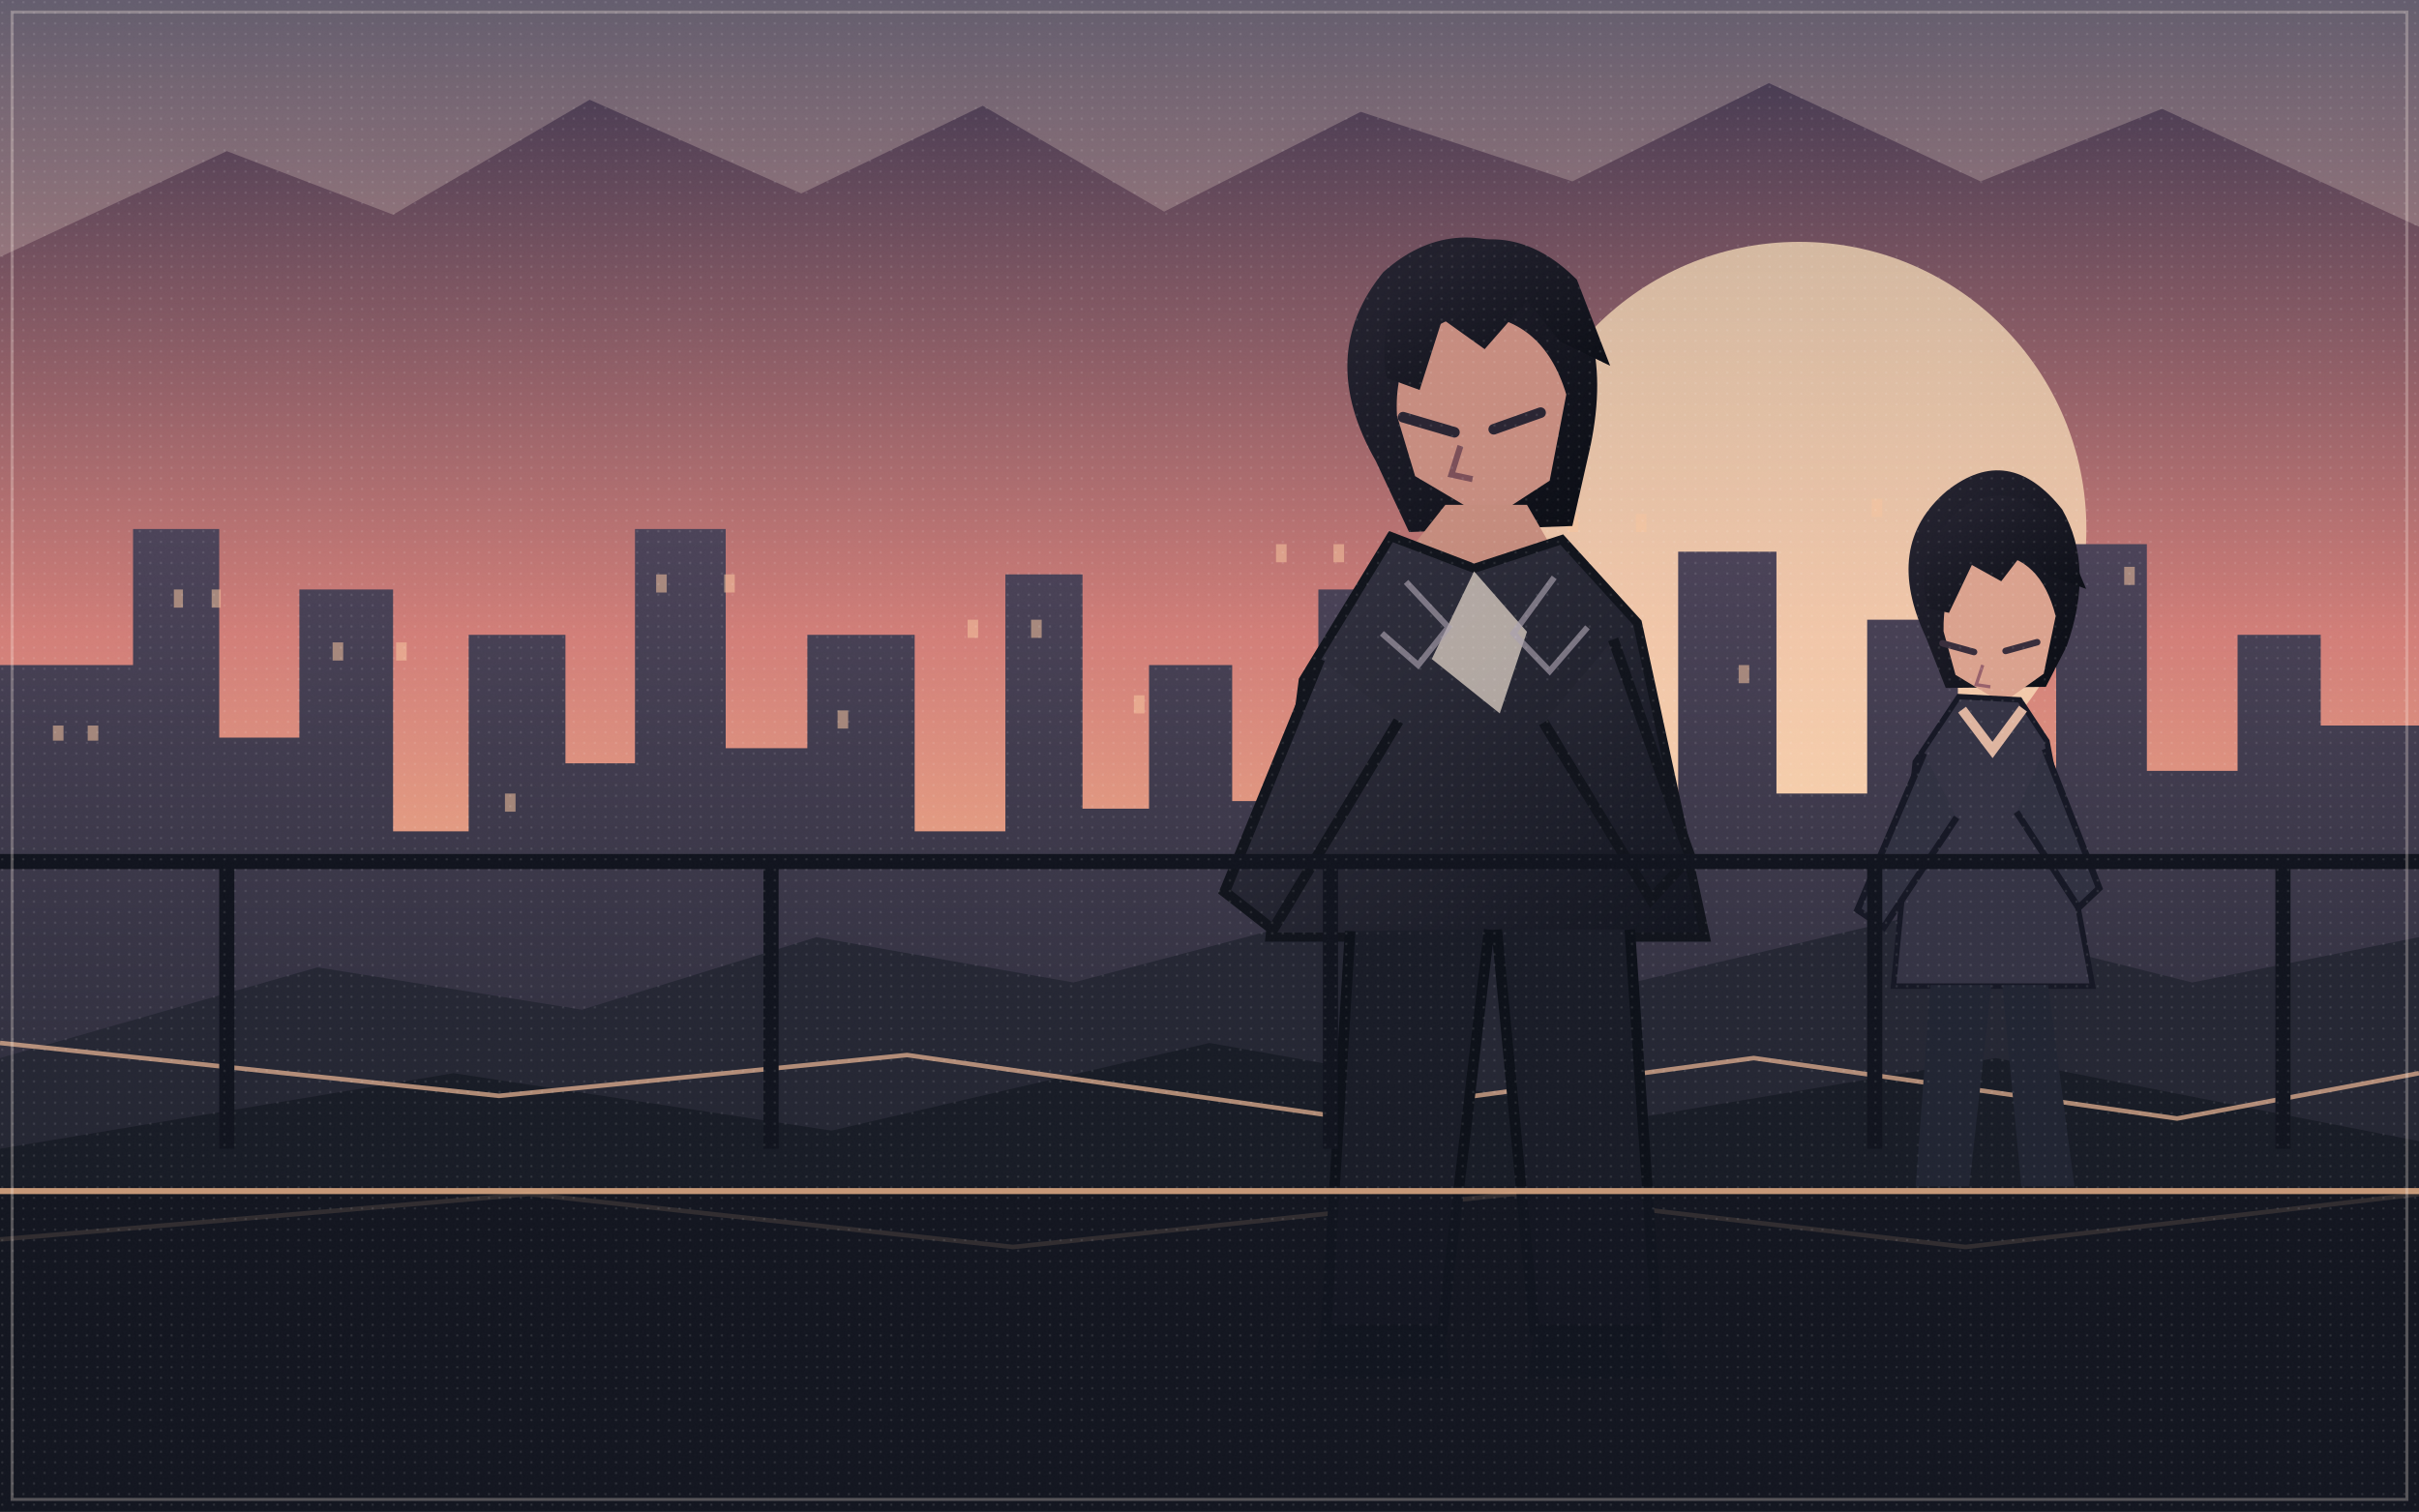
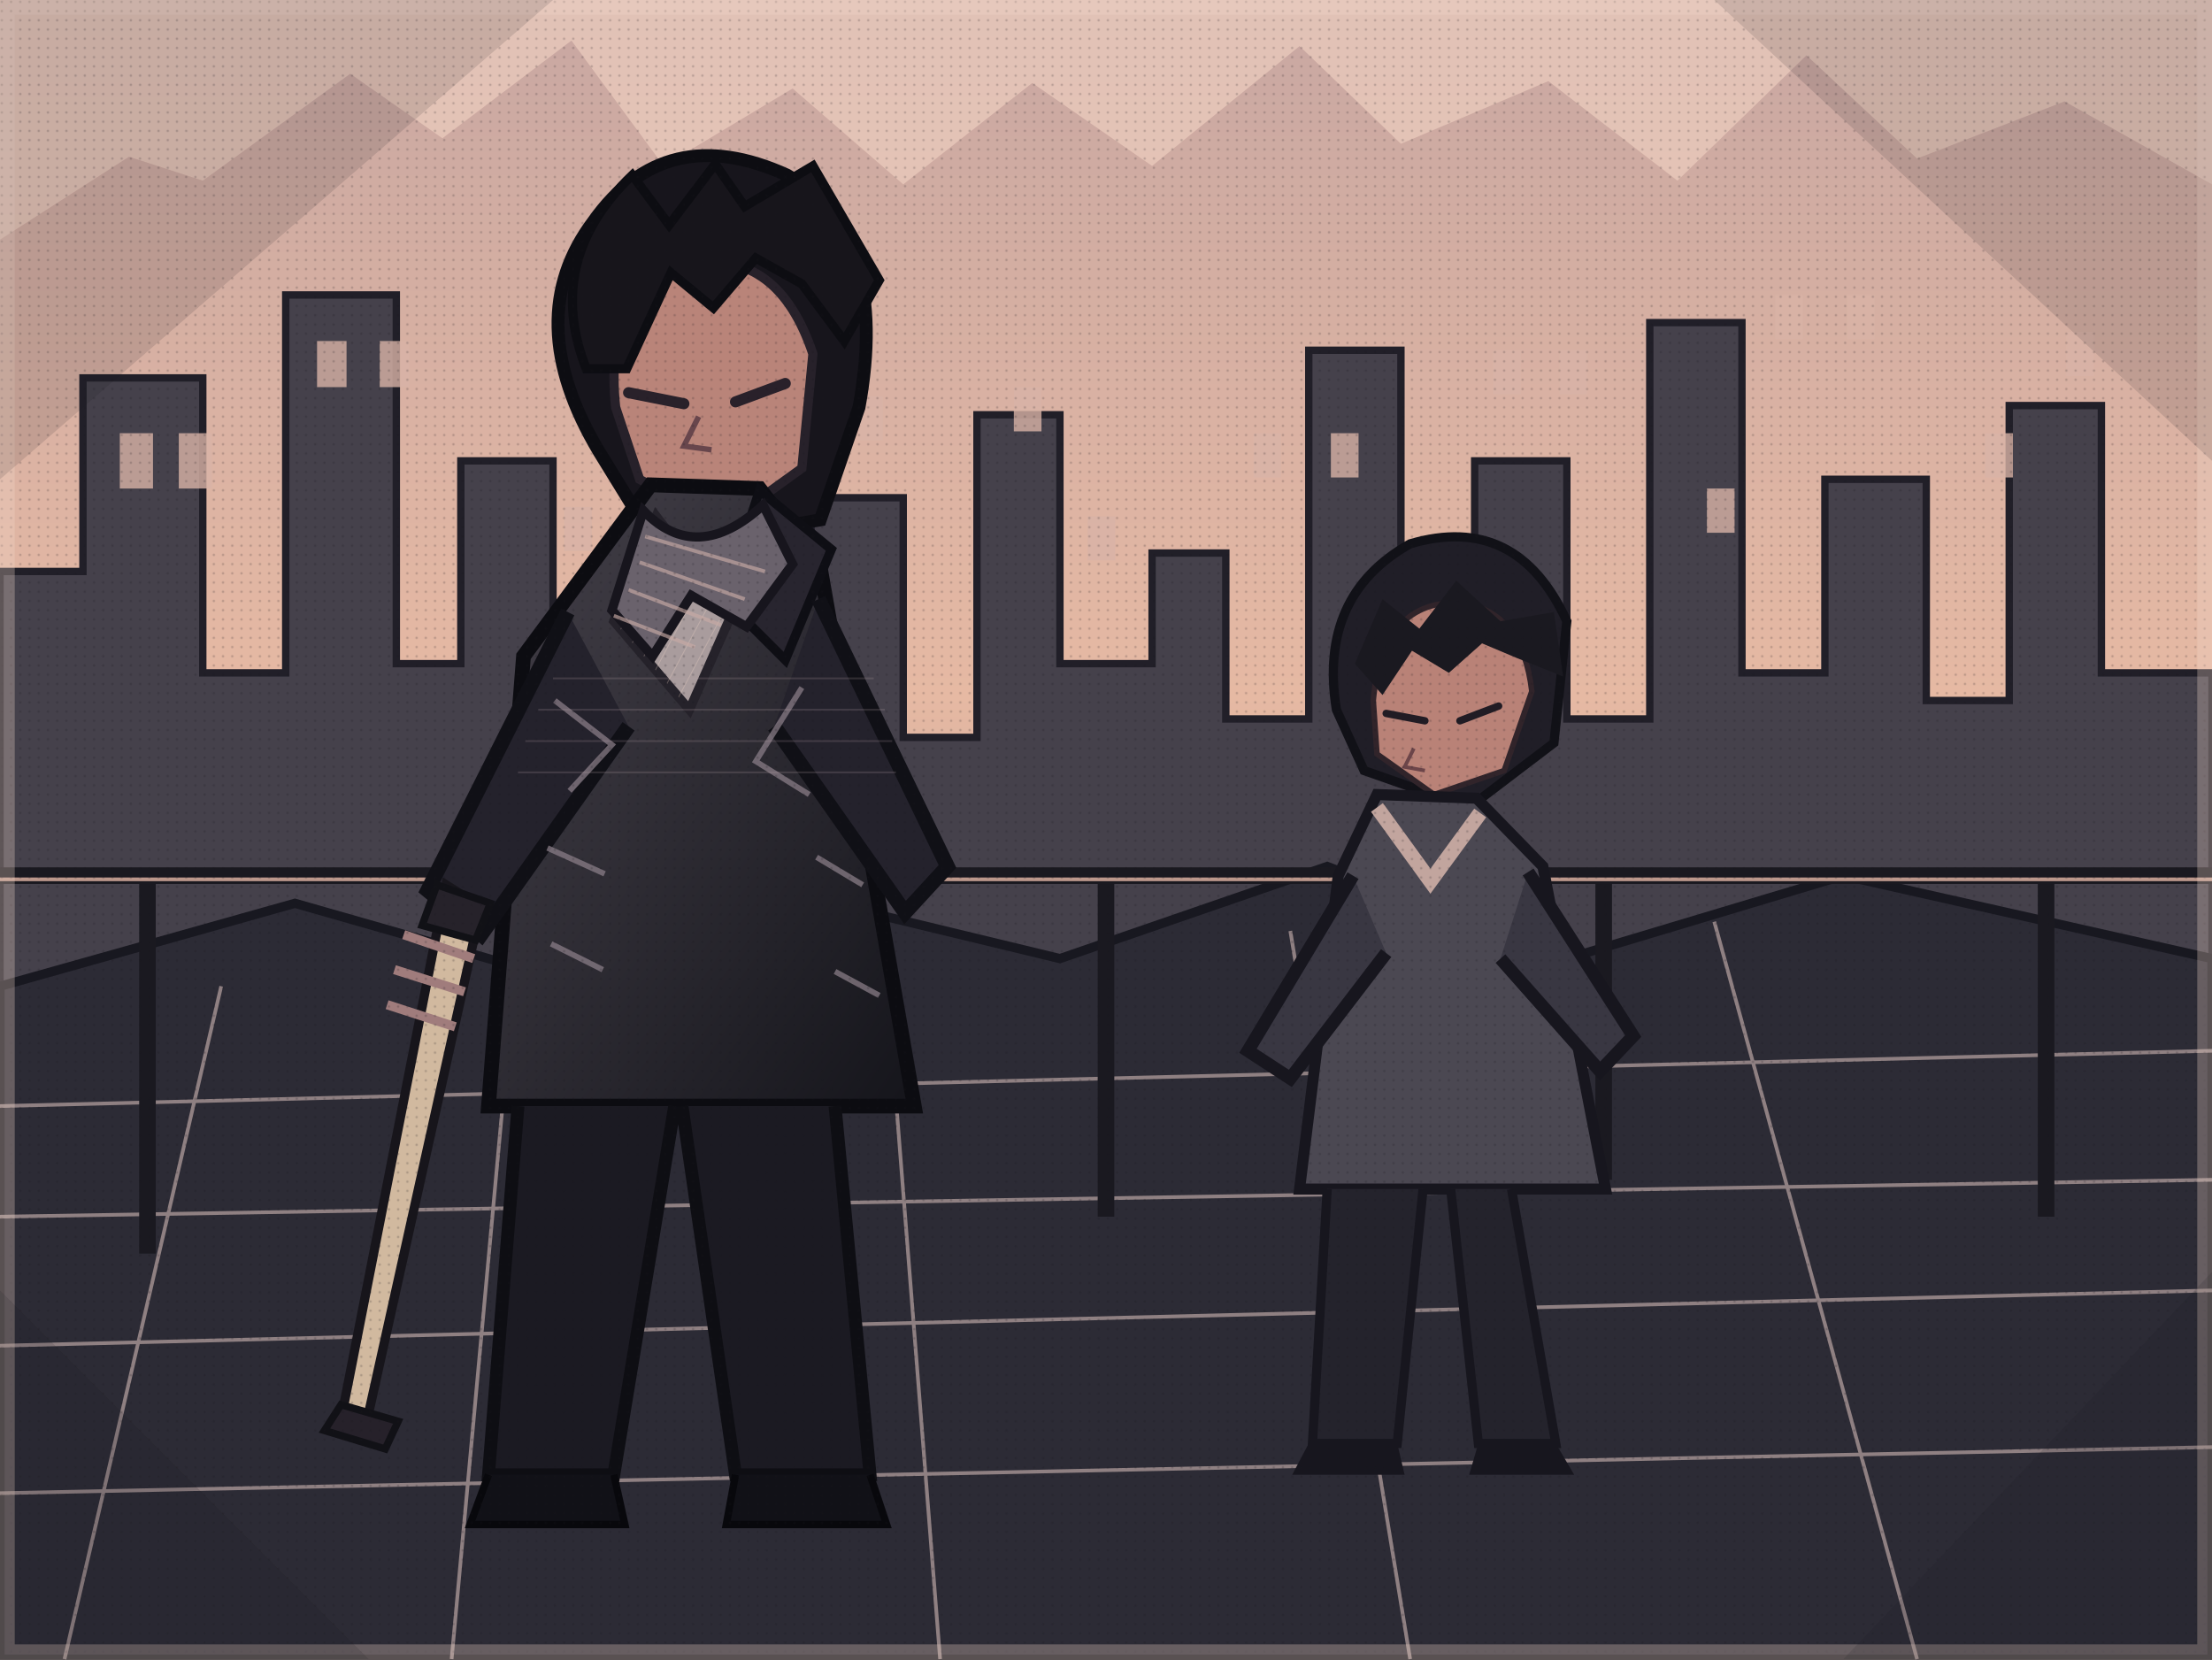
- <svg xmlns="http://www.w3.org/2000/svg" viewBox="0 0 1600 1000" role="img" aria-label="Cinematic rooftop at sunset with two manga-inspired figures overlooking a city">
+ <svg xmlns="http://www.w3.org/2000/svg" viewBox="0 0 1200 900">
  <defs>
    <linearGradient id="sky" x2="0" y2="1">
-       <stop stop-color="#34324d" />
-       <stop offset=".42" stop-color="#d27e78" />
-       <stop offset=".68" stop-color="#f5b78c" />
-       <stop offset="1" stop-color="#f4d7b3" />
-     </linearGradient>
-     <linearGradient id="city" x2="0" y2="1">
-       <stop stop-color="#4b4358" />
-       <stop offset="1" stop-color="#1b202b" />
+       <stop stop-color="#c8a7a2" />
+       <stop offset=".42" stop-color="#e6b9a3" />
+       <stop offset="1" stop-color="#77707b" />
    </linearGradient>
    <linearGradient id="coat" x2="1" y2="1">
-       <stop stop-color="#343342" />
-       <stop offset="1" stop-color="#10131d" />
+       <stop stop-color="#45414a" />
+       <stop offset="1" stop-color="#15151b" />
    </linearGradient>
-     <linearGradient id="hair" x2="1" y2="1">
-       <stop stop-color="#262432" />
-       <stop offset="1" stop-color="#080b12" />
-     </linearGradient>
-     <pattern id="tone" width="7" height="7" patternUnits="userSpaceOnUse">
-       <circle cx="1.5" cy="1.5" r=".8" fill="#fff" opacity=".24" />
+     <pattern id="tone" width="5" height="5" patternUnits="userSpaceOnUse">
+       <circle cx="1" cy="1" r=".7" fill="#17151b" opacity=".5" />
    </pattern>
-     <filter id="grain">
-       <feTurbulence type="fractalNoise" baseFrequency=".7" numOctaves="2" stitchTiles="stitch" />
-       <feColorMatrix values="0 0 0 0 .5 0 0 0 0 .4 0 0 0 0 .5 0 0 0 .12 0" />
-     </filter>
+     <pattern id="hatch" width="9" height="9" patternUnits="userSpaceOnUse" patternTransform="rotate(28)">
+       <path d="M0 0V9" stroke="#f2d7c6" stroke-width=".8" opacity=".32" />
+     </pattern>
  </defs>
-   <rect width="1600" height="1000" fill="url(#sky)" />
-   <circle cx="1190" cy="350" r="190" fill="#ffe5bd" opacity=".7" />
-   <path d="M0 170L150 100 260 142 390 66 530 128 650 70 770 140 900 74 1040 120 1170 55 1310 120 1430 72 1600 150V0H0Z" fill="#f9e5d7" opacity=".24" />
-   <path d="M0 580L0 440 88 440 88 350 145 350 145 488 198 488 198 390 260 390 260 550 310 550 310 420 374 420 374 505 420 505 420 350 480 350 480 495 534 495 534 420 605 420 605 550 665 550 665 380 716 380 716 535 760 535 760 440 815 440 815 530 872 530 872 390 930 390 930 550 986 550 986 430 1045 430 1045 545 1110 545 1110 365 1175 365 1175 525 1235 525 1235 410 1295 410 1295 545 1360 545 1360 360 1420 360 1420 510 1480 510 1480 420 1535 420 1535 480 1600 480V1000H0Z" fill="url(#city)" />
-   <g fill="#f5c49f" opacity=".55">
-     <path d="M35 480h7v10h-7zm23 0h7v10h-7zm57-90h6v12h-6zm25 0h6v12h-6zm80 35h7v12h-7zm42 0h7v12h-7zm72 100h7v12h-7zm100-145h7v12h-7zm45 0h7v12h-7zm75 90h7v12h-7zm86-60h7v12h-7zm42 0h7v12h-7zm68 50h7v12h-7zm94-100h7v12h-7zm38 0h7v12h-7zm72 60h7v12h-7zm83-80h7v12h-7zm45 0h7v12h-7zm68 100h7v12h-7zm88-110h7v12h-7zm43 0h7v12h-7zm68 70h7v12h-7zm56-25h7v12h-7z" />
+   <rect width="1200" height="900" fill="url(#sky)" />
+   <path d="M0 130L70 85 110 98 190 40 240 75 310 22 360 90 430 48 490 100 560 45 625 90 705 25 760 78 840 44 910 98 980 30 1040 86 1120 55 1200 100V0H0Z" fill="#f1d2c2" opacity=".62" />
+   <path d="M0 310L45 310V205H110V365H155V160H215V360H250V250H300V390H350V190H395V350H440V270H490V400H530V225H575V360H625V300H665V390H710V190H760V370H800V250H850V390H895V175H945V365H990V260H1045V380H1090V220H1140V365H1200V900H0Z" fill="#45414b" stroke="#211f28" stroke-width="4" />
+   <g fill="#d8b3a6" opacity=".8">
+     <path d="M65 235h18v30H65zm32 0h18v30H97zm75-50h16v25h-16zm34 0h16v25h-16zm100 90h15v24h-15zm35-70h15v24h-15zm91 10h15v24h-15zm32 0h15v24h-15zm86-5h15v24h-15zm40 70h15v24h-15zm90-45h15v24h-15zm42 0h15v24h-15zm88-45h15v24h-15zm36 0h15v24h-15zm80 75h15v24h-15zm37-105h15v24h-15zm39 0h15v24h-15zm75 75h15v24h-15zm44-55h15v24h-15z" />
  </g>
-   <path d="M0 700L210 640 385 668 540 620 710 650 900 600 1080 650 1270 605 1450 650 1600 620V1000H0Z" fill="#242633" />
-   <path d="M0 760L300 710 550 748 800 690 1080 740 1320 700 1600 755V1000H0Z" fill="#171b25" />
-   <g opacity=".7" stroke="#efb995" stroke-width="3" fill="none">
-     <path d="M0 690L330 725 600 698 880 738 1160 700 1440 740 1600 710" />
-     <path d="M0 820L350 790 670 825 1000 790 1300 825 1600 790" />
+   <path d="M0 535L160 490 300 530 430 485 575 520 720 470 850 520 1000 475 1200 520V900H0Z" fill="#2c2b35" stroke="#181820" stroke-width="5" />
+   <g stroke="#b9a4a2" stroke-width="2" opacity=".7" fill="none">
+     <path d="M0 600L1200 570M0 660L1200 640M0 730L1200 700M0 810L1200 785" />
+     <path d="M120 535L35 900M280 520L245 900M480 520L510 900M700 505L765 900M930 500L1040 900" />
  </g>
-   <g transform="translate(710 150)">
-     <path d="M200 155Q160 85 205 30Q250 -10 305 20Q360 58 342 145L330 198 222 202Z" fill="url(#hair)" />
-     <path d="M214 125Q211 70 260 58Q310 58 326 111L315 168 275 194 226 165Z" fill="#c78d80" />
-     <path d="M207 100Q198 44 246 15Q293 -5 333 35L355 92 322 76 300 49 272 81 244 61 229 108Z" fill="url(#hair)" />
-     <path d="M218 126L252 136M278 134L309 123" stroke="#292432" stroke-width="7" stroke-linecap="round" />
-     <path d="M256 145L250 164 264 167" fill="none" stroke="#7b4f58" stroke-width="4" />
-     <path d="M246 184L300 184 322 222 270 258 216 222Z" fill="#c58c7d" />
-     <path d="M210 205L265 226 323 207 373 262 418 470 130 470 152 300Z" fill="url(#coat)" stroke="#10131b" stroke-width="6" />
-     <path d="M265 228L300 268 282 322 237 286Z" fill="#e0d3c7" opacity=".75" />
-     <path d="M163 286L100 440 132 465 215 327M357 273L408 417 382 445 311 328" fill="url(#coat)" stroke="#10131b" stroke-width="7" />
-     <path d="M183 466L167 730 244 730 275 465M280 465L305 730 386 730 368 465" fill="#181b26" stroke="#0c1018" stroke-width="7" />
-     <path d="M164 730L155 762 250 762 245 730M305 730L300 762 400 762 385 730" fill="#11131c" />
-     <path d="M220 235L248 265 228 290 204 269M318 232L291 269 315 294 340 265" fill="none" stroke="#a9a0ad" stroke-width="4" opacity=".65" />
+   <path d="M0 475L1200 475M80 475V680M340 475V650M600 475V660M870 475V640M1110 475V660" stroke="#1a1920" stroke-width="9" fill="none" />
+   <path d="M0 477L1200 477" stroke="#e5b8a7" stroke-width="2" opacity=".8" />
+   <g transform="translate(735 315)">
+     <path d="M-10 70Q-20 8 30 -20Q88 -37 115 22L108 88 62 123 5 103Z" fill="#201e27" stroke="#111117" stroke-width="5" />
+     <path d="M10 65Q15 10 58 12Q91 17 96 60L81 103 43 116 12 94Z" fill="#b98277" stroke="#31242a" stroke-width="3" />
+     <path d="M0 45L15 10 35 26 55 0 79 22 108 17 113 52 88 42 69 34 51 50 31 38 15 62Z" fill="#1a1920" />
+     <path d="M17 72L38 76M57 76L78 68" stroke="#211c24" stroke-width="4" stroke-linecap="round" />
+     <path d="M32 91L27 101 38 103" fill="none" stroke="#6c4549" stroke-width="2" />
+     <path d="M12 116L66 118 102 155 136 330 -30 330 -9 160Z" fill="#4b4852" stroke="#17161e" stroke-width="6" />
+     <path d="M12 123L41 163 68 126" fill="none" stroke="#c2a59e" stroke-width="8" />
+     <path d="M-1 160L-58 255 -35 270 17 202M94 158L151 247 133 266 79 205" fill="#393742" stroke="#17161e" stroke-width="7" />
+     <path d="M-15 330L-23 468 23 468 37 330M52 330L67 468 109 468 85 330" fill="#24232c" stroke="#17161e" stroke-width="5" />
+     <path d="M-25 468L-34 485 27 485 23 468M67 468L62 485 119 485 109 468" fill="#17161e" />
  </g>
-   <g transform="translate(1220 350) scale(.72)">
-     <path d="M75 100Q35 15 94 -35Q151 -80 200 -18Q230 35 204 108L185 145 93 146Z" fill="url(#hair)" />
-     <path d="M91 94Q90 30 136 23Q180 25 194 80L183 133 145 160 102 134Z" fill="#dba28e" />
-     <path d="M77 73Q62 22 106 -18Q150 -49 197 -4L222 55 188 43 167 18 144 48 117 33 96 77Z" fill="url(#hair)" />
-     <path d="M90 105L119 113M148 112L177 104" stroke="#382d3b" stroke-width="6" stroke-linecap="round" />
-     <path d="M127 125L121 143 134 145" fill="none" stroke="#98616b" stroke-width="3" />
-     <path d="M105 154L161 157 186 195 228 420 45 420 65 214Z" fill="#343344" stroke="#151724" stroke-width="5" />
-     <path d="M108 166L136 203 164 165" fill="none" stroke="#dfb5a0" stroke-width="9" />
-     <path d="M73 206L12 350 36 366 103 265M184 202L234 330 215 348 158 260" fill="#303141" stroke="#151724" stroke-width="6" />
-     <path d="M79 419L65 610 114 610 135 419M145 419L163 610 212 610 187 419" fill="#202432" />
+   <g transform="translate(190 80)">
+     <path d="M135 165Q92 93 132 40Q171 -15 237 15Q293 48 276 141L255 202 167 217Z" fill="#17151c" stroke="#0d0d12" stroke-width="7" />
+     <path d="M144 141Q137 77 184 63Q232 55 251 112L245 174 202 205 157 180Z" fill="#b98479" stroke="#27212a" stroke-width="5" />
+     <path d="M128 120Q105 61 153 15L173 42 198 9 214 32 251 10 287 72 268 105 245 74 220 60 197 87 174 68 150 120Z" fill="#17151b" stroke="#0d0d12" stroke-width="5" />
+     <path d="M151 133L181 139M209 138L236 128" stroke="#29212a" stroke-width="6" stroke-linecap="round" />
+     <path d="M189 146L181 162 196 164" stroke="#68464c" stroke-width="3" fill="none" />
+     <path d="M163 183L222 185 255 228 306 520 75 520 94 276Z" fill="url(#coat)" stroke="#0c0c11" stroke-width="8" />
+     <path d="M166 200L207 253 184 305 143 257Z" fill="#a99c9d" stroke="#25222a" stroke-width="5" />
+     <path d="M166 200L207 253 184 305 143 257Z" fill="url(#hatch)" />
+     <path d="M222 186L261 218 236 278 203 245Z" fill="#28252f" stroke="#0e0e14" stroke-width="5" />
+     <path d="M118 252L42 403 71 427 151 314M254 245L324 390 301 415 230 314" fill="#24222c" stroke="#101016" stroke-width="8" />
+     <path d="M91 520L75 720 143 720 176 520M180 520L209 720 282 720 263 520" fill="#1b1a22" stroke="#0e0e13" stroke-width="7" />
+     <path d="M75 720L65 747 149 747 143 720M209 720L204 747 291 747 282 720" fill="#111117" stroke="#08080c" stroke-width="4" />
+     <path d="M159 197Q188 227 224 194L240 226 215 260 185 243 164 276 142 251Z" fill="#6a626c" stroke="#17151d" stroke-width="5" />
+     <path d="M160 211L225 230M157 225L214 245M151 240L201 259M143 254L187 271" stroke="#c8aaa5" stroke-width="2" opacity=".65" />
+     <path d="M111 300L142 324 119 349M245 293L220 333 249 351M107 380L138 394M253 385L278 400M109 432L137 446M263 447L287 460" fill="none" stroke="#8e818b" stroke-width="3" opacity=".7" />
+     <path d="M110 288L284 288M102 305L290 305M95 322L294 322M91 339L296 339" stroke="#b4a0a4" stroke-width="1" opacity=".2" />
+     <path d="M52 400L-5 690 7 700 71 412Z" fill="#d1b99f" stroke="#17151b" stroke-width="5" />
+     <path d="M39 422L68 430 76 410 47 400Z" fill="#26222a" stroke="#111116" stroke-width="4" />
+     <path d="M29 427L67 440M24 446L62 458M20 465L57 477" stroke="#a07c7c" stroke-width="5" />
+     <path d="M-14 696L19 706 26 691 -5 682Z" fill="#26212a" stroke="#111116" stroke-width="4" />
  </g>
-   <g stroke="#10131d" stroke-width="10" fill="none">
-     <path d="M0 570L1600 570" />
-     <path d="M150 570V760M510 570V760M880 570V760M1240 570V760M1510 570V760" />
-   </g>
-   <path d="M0 785L1600 785 1600 1000H0Z" fill="#10141e" opacity=".8" />
-   <path d="M0 788L1600 788" stroke="#f2b98d" stroke-width="4" opacity=".8" />
-   <rect width="1600" height="1000" fill="url(#tone)" opacity=".42" />
-   <rect width="1600" height="1000" filter="url(#grain)" opacity=".18" />
-   <rect x="8" y="8" width="1584" height="984" fill="none" stroke="#fff1e6" stroke-opacity=".28" stroke-width="2" />
+   <rect width="1200" height="900" fill="url(#tone)" opacity=".35" />
+   <path d="M0 0H1200V900H0Z" fill="none" stroke="#f1d8c9" stroke-width="16" opacity=".3" />
+   <path d="M0 0L300 0 0 260ZM1200 0H930L1200 250ZM0 900V700L200 900ZM1200 900V690L1000 900Z" fill="#15141c" opacity=".13" />
</svg>
